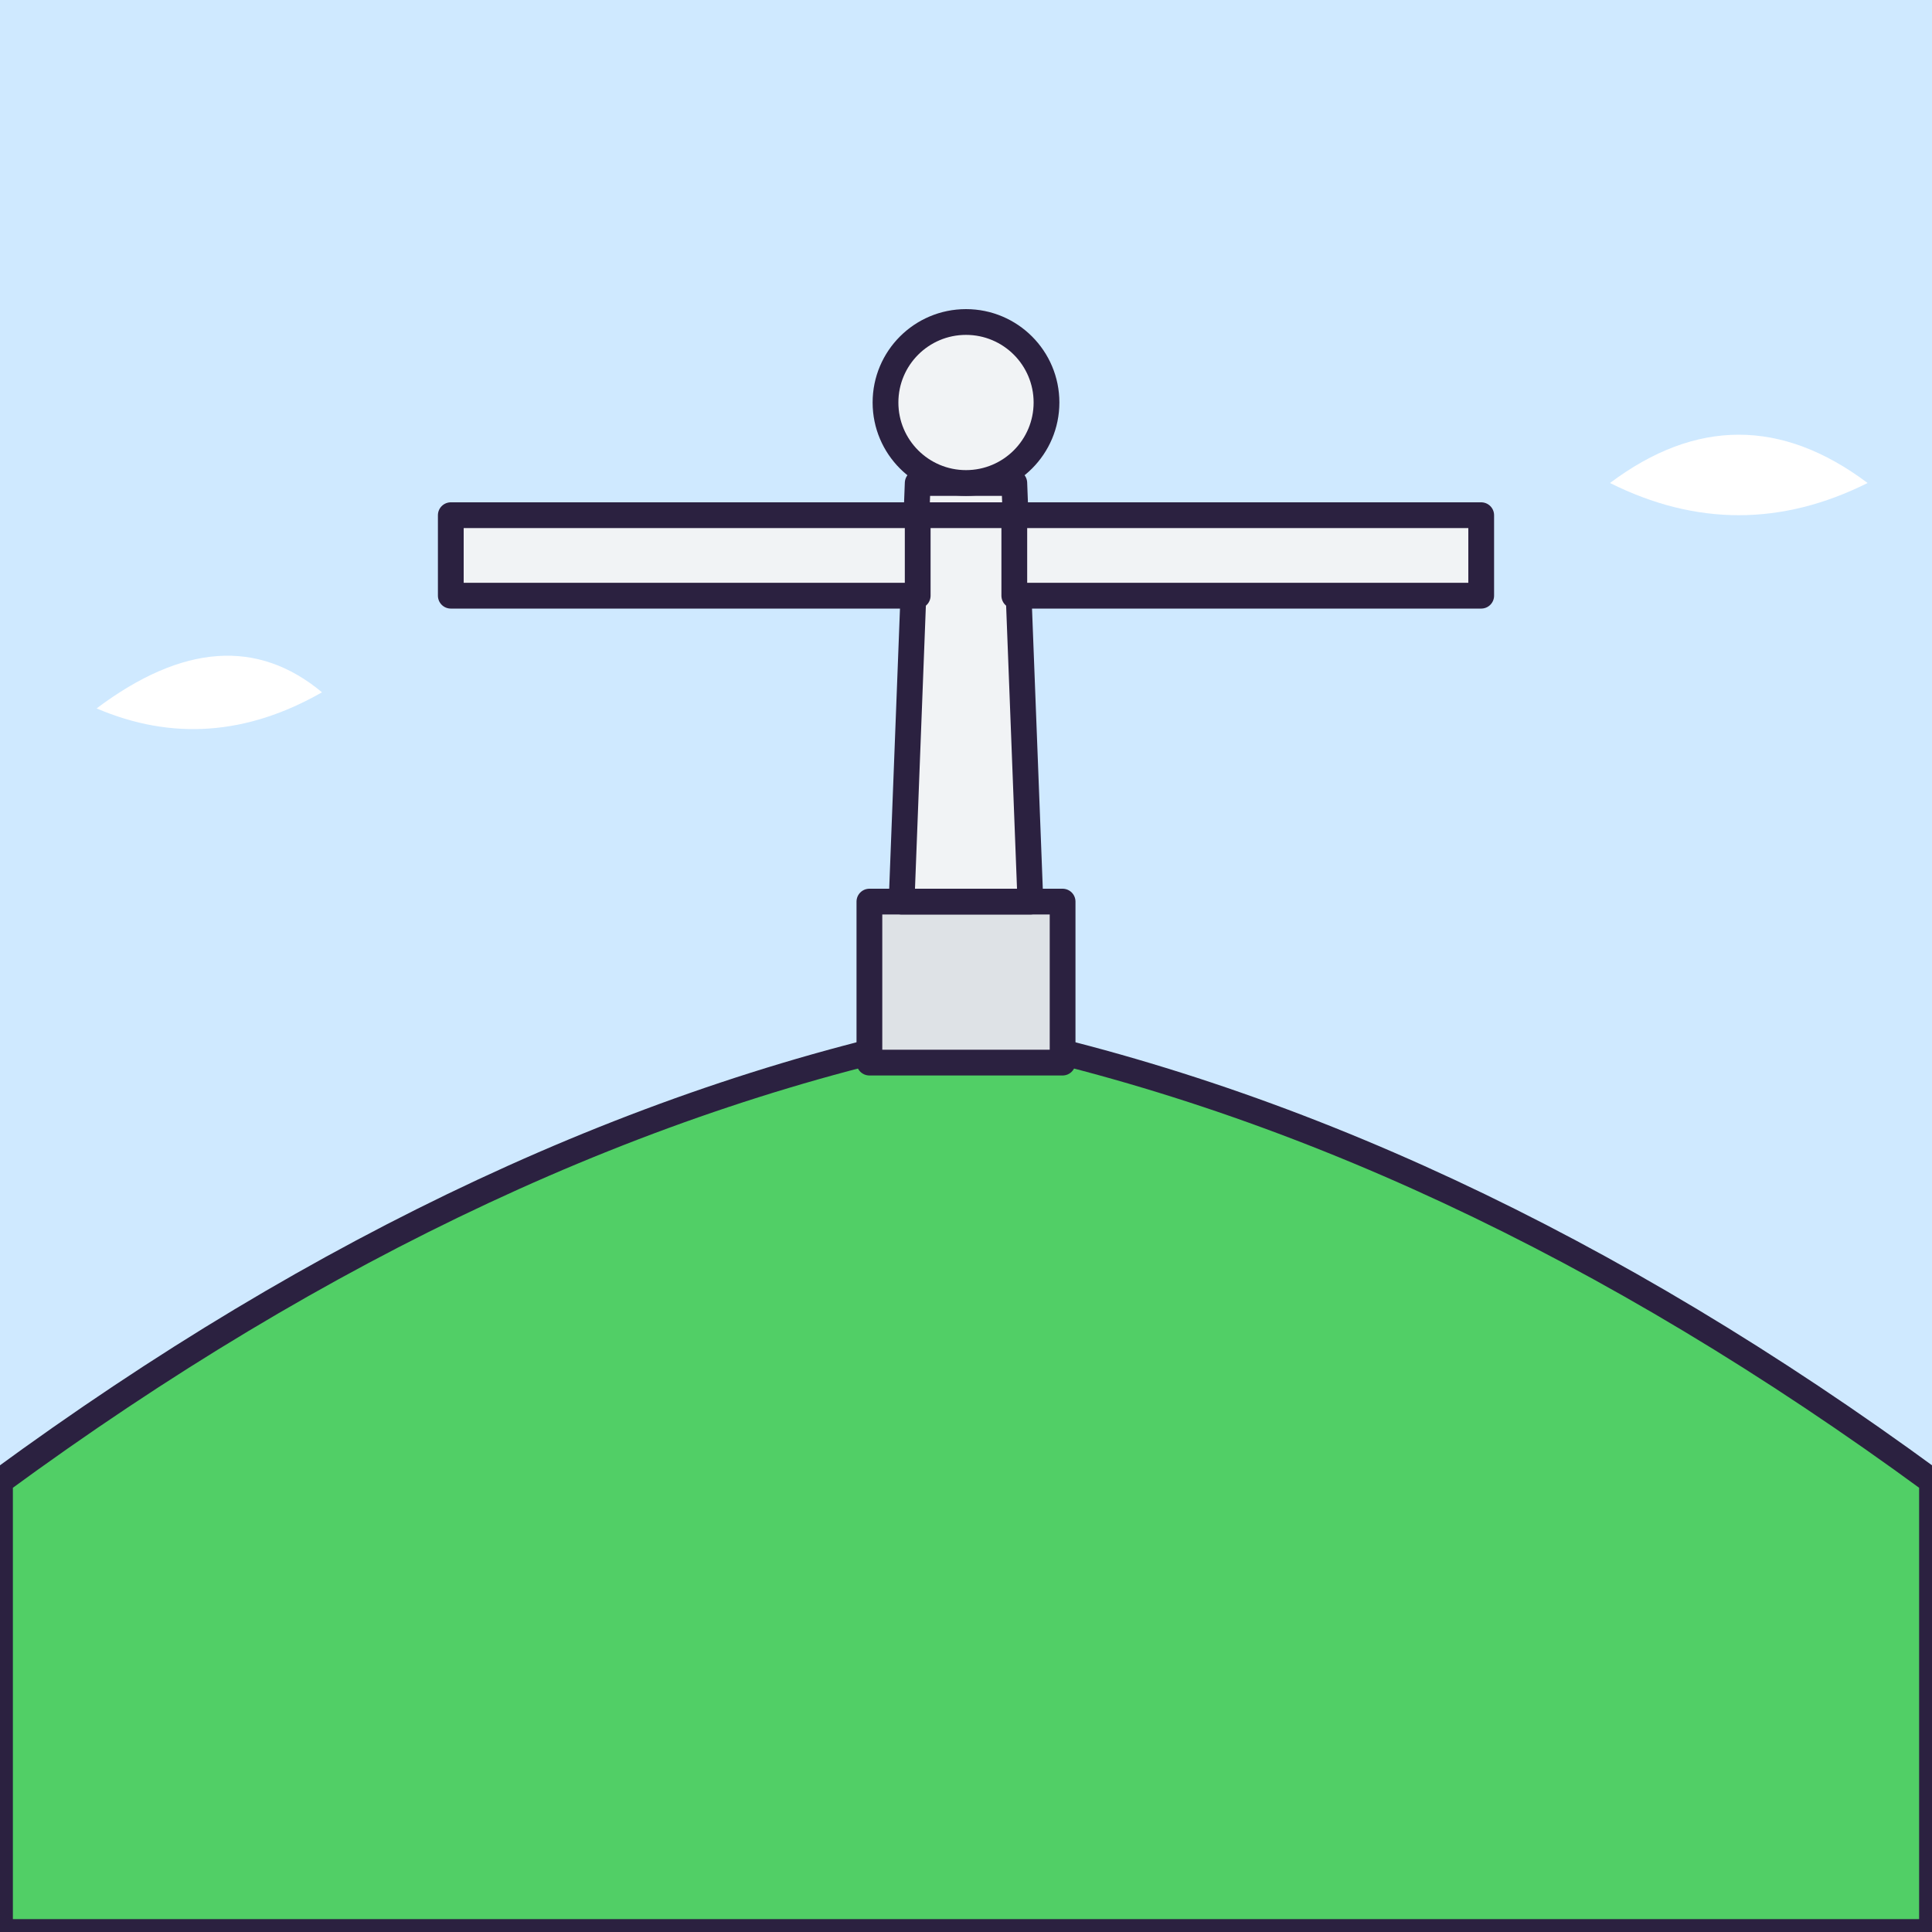
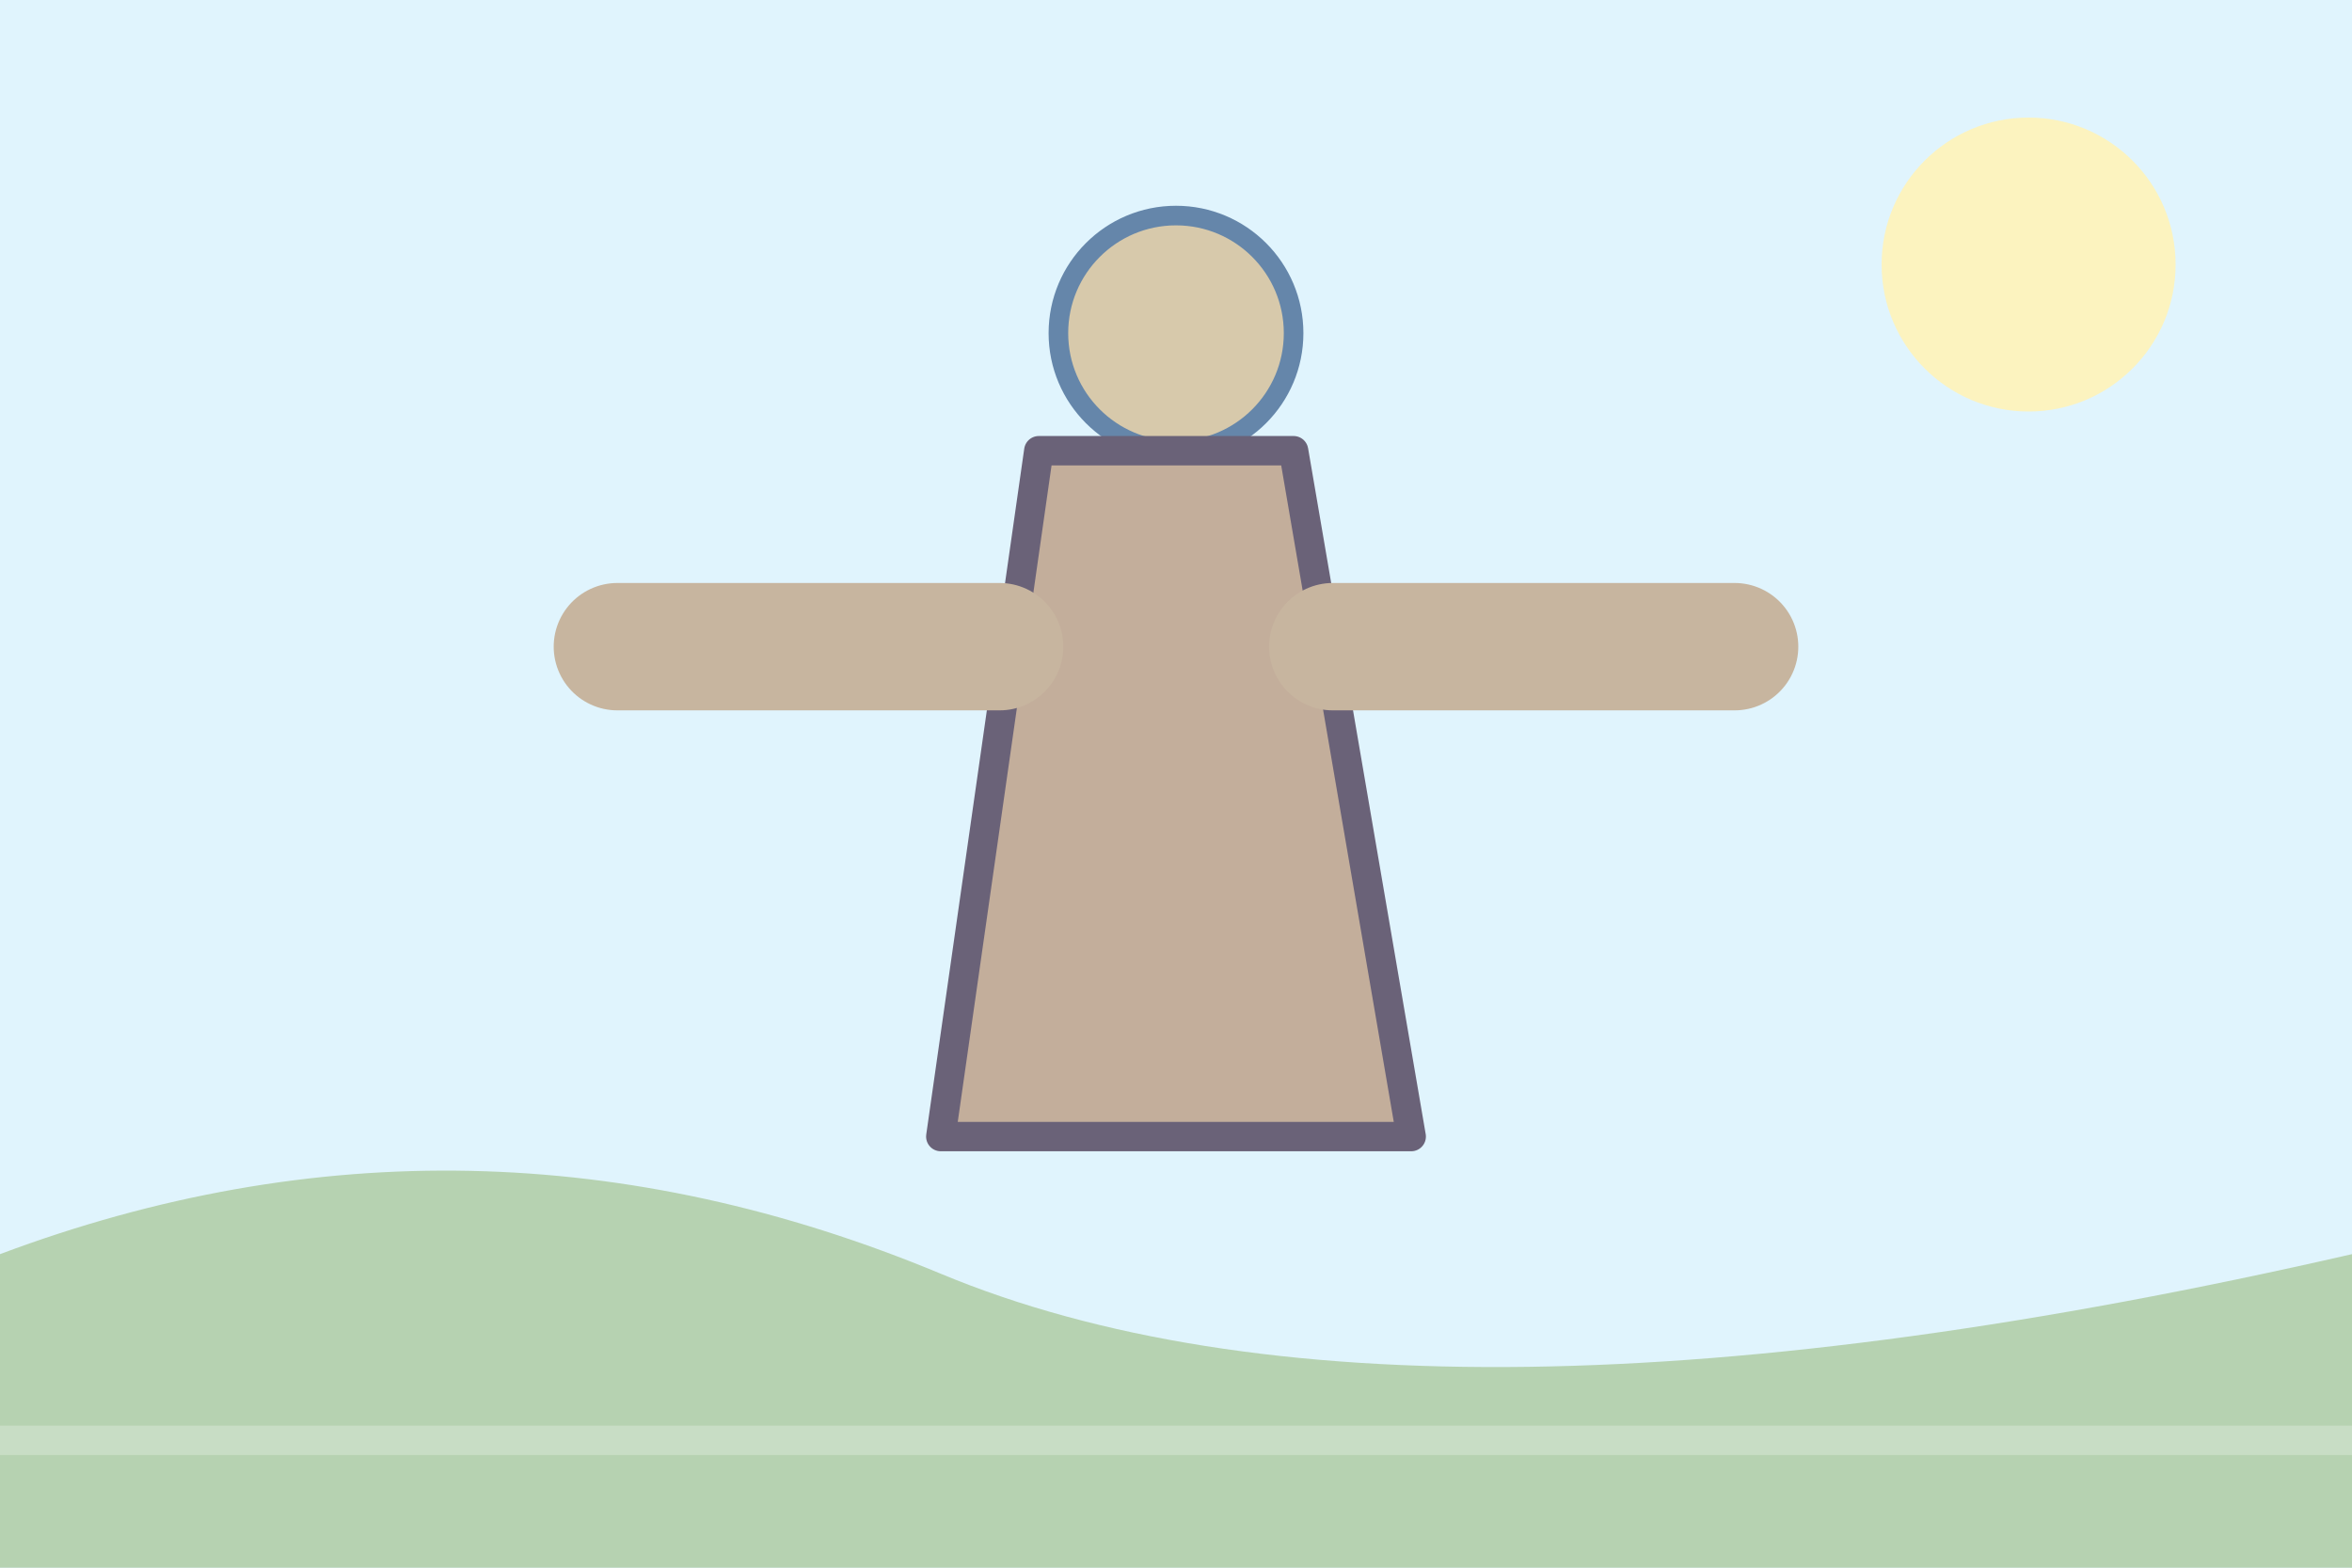
- <svg xmlns="http://www.w3.org/2000/svg" viewBox="0 0 120 120" role="img">
-   <rect x="0" y="0" width="120" height="120" fill="#cfe9ff" />
-   <path d="M0 120 V92 Q30 70 60 64 Q90 70 120 92 V120 Z" fill="#51cf66" stroke="#2b2140" stroke-width="1.6" stroke-linejoin="round" />
-   <rect x="54" y="56" width="12" height="10" fill="#dee2e6" stroke="#2b2140" stroke-width="1.6" stroke-linejoin="round" />
-   <path d="M56 56 L57 30 H63 L64 56 Z" fill="#f1f3f5" stroke="#2b2140" stroke-width="1.6" stroke-linejoin="round" />
-   <path d="M28 32 H92 V37 H63 V32 H57 V37 H28 Z" fill="#f1f3f5" stroke="#2b2140" stroke-width="1.6" stroke-linejoin="round" />
-   <circle cx="60" cy="25" r="5" fill="#f1f3f5" stroke="#2b2140" stroke-width="1.6" stroke-linejoin="round" />
-   <path d="M100 30 q8 -6 16 0 q-8 4 -16 0z M6 44 q8 -6 14 -1 q-7 4 -14 1z" fill="#fff" />
+ <svg xmlns="http://www.w3.org/2000/svg" viewBox="0 0 240 160" role="img" aria-labelledby="t" data-origin="kids-learn-original-landmark-schematic">
+   <rect width="240" height="160" fill="#e0f4fd" />
+   <circle cx="207" cy="27" r="15" fill="#fff3b8" opacity=".9" />
+   <path d="M0 128Q48 110 96 130T240 128V160H0Z" fill="#b6d2b1" />
+   <circle cx="120" cy="34" r="12" fill="#d7c9ab" stroke="#6586aa" stroke-width="2" />
+   <path d="M106 46L132 46L144 116H96Z" fill="#c3ae9b" stroke="#6a6278" stroke-width="3" stroke-linejoin="round" stroke-linecap="round" />
+   <path d="M102 66H63M136 66H177" fill="none" stroke="#c7b59f" stroke-width="13" stroke-linejoin="round" stroke-linecap="round" />
+   <path d="M0 147H240" fill="none" stroke="#ffffff" stroke-opacity=".25" stroke-width="3" />
</svg>
